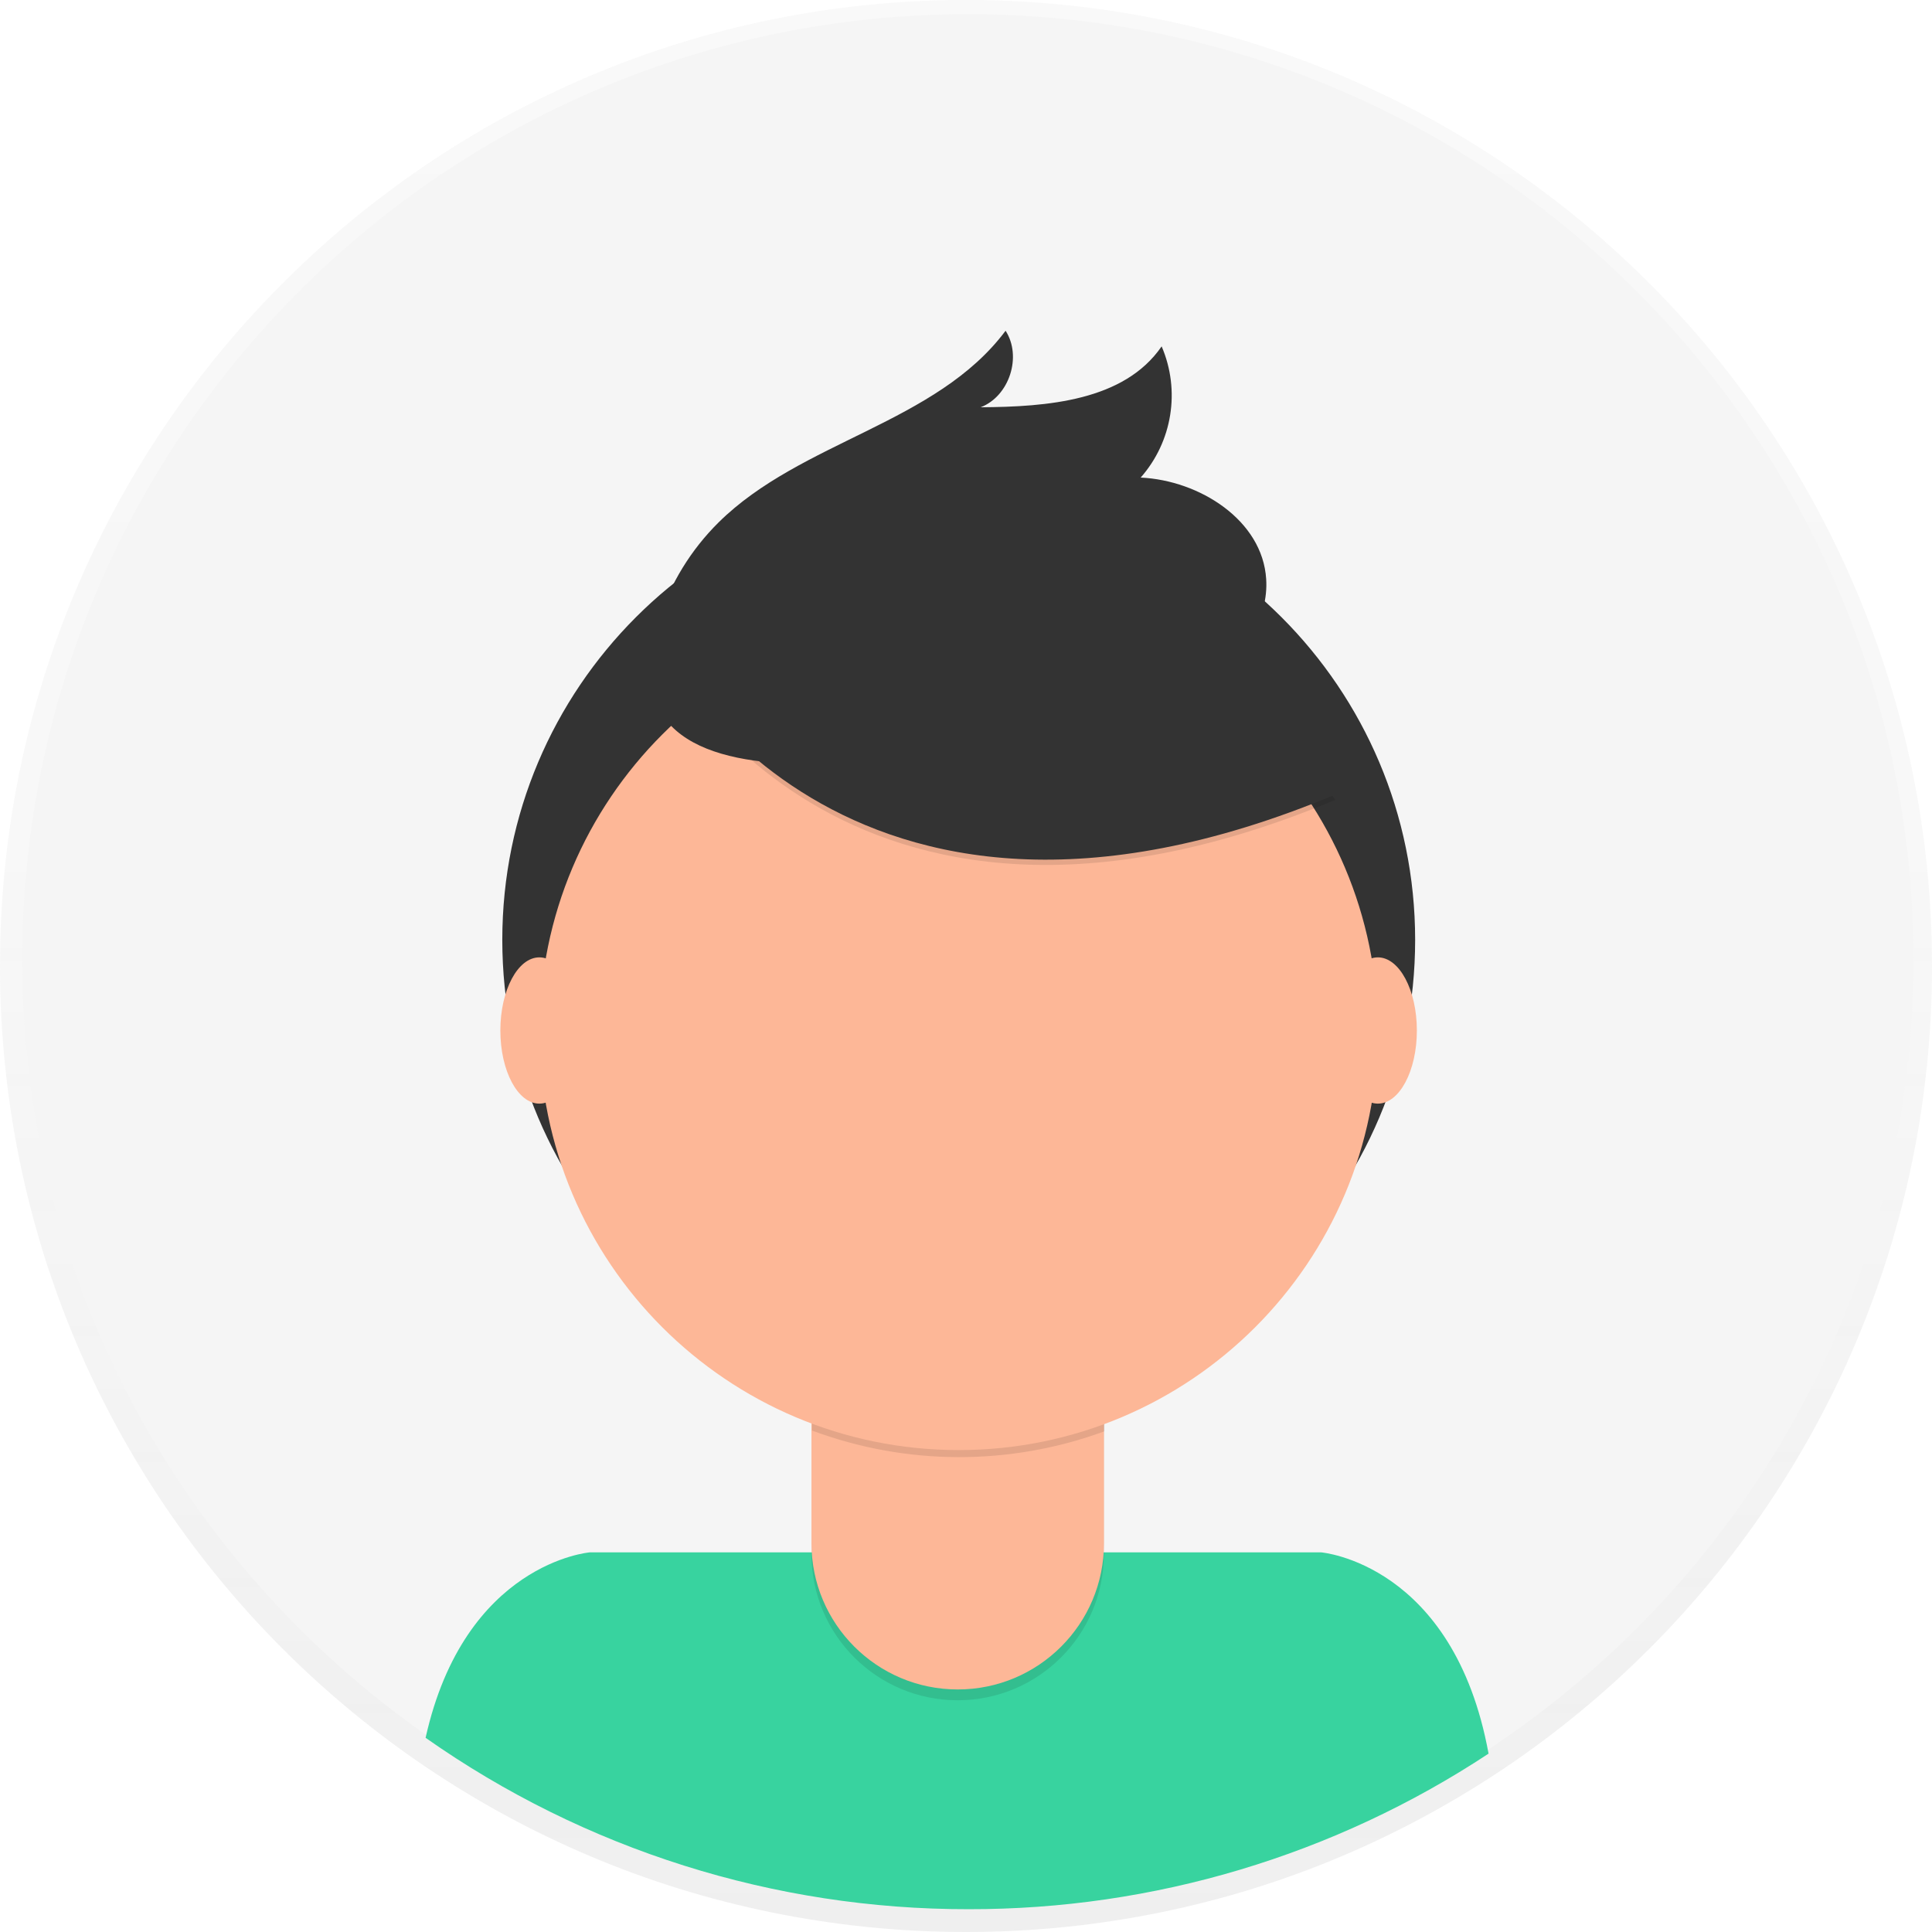
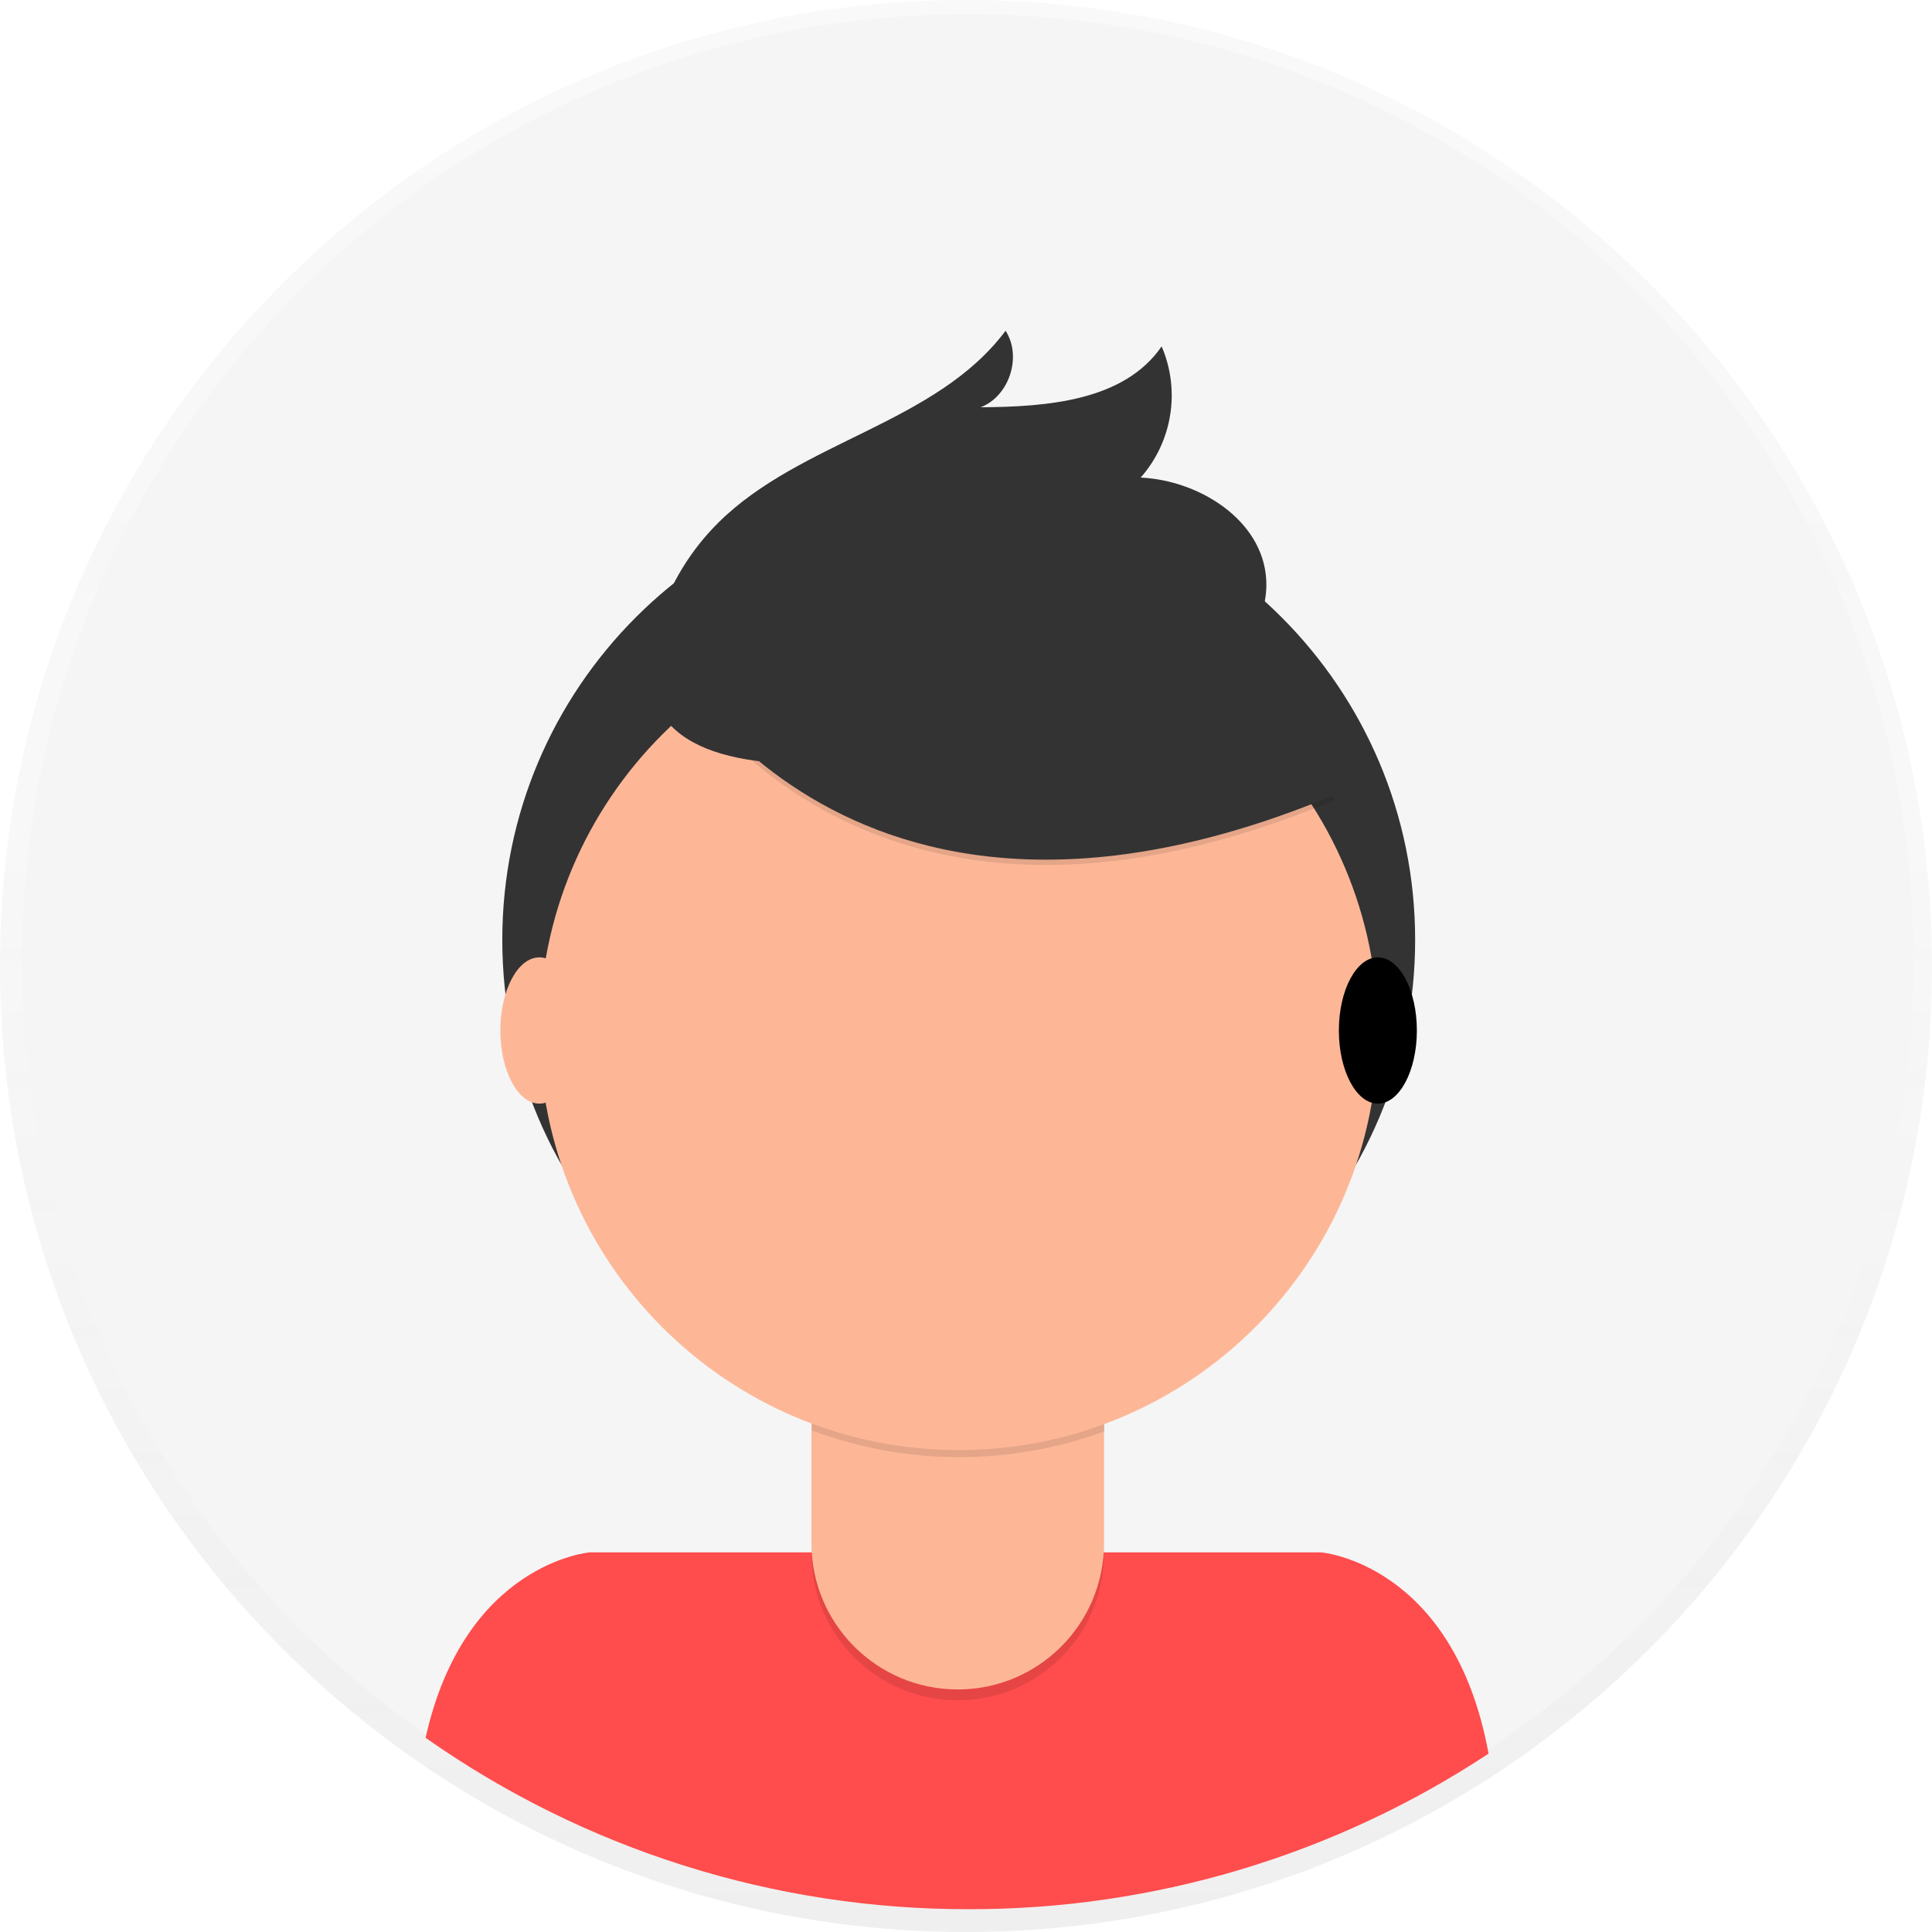
<svg xmlns="http://www.w3.org/2000/svg" id="457bf273-24a3-4fd8-a857-e9b918267d6a" data-name="Layer 1" width="698" height="698" viewBox="0 0 698 698">
  <defs>
    <linearGradient id="b247946c-c62f-4d08-994a-4c3d64e1e98f" x1="349" y1="698" x2="349" gradientUnits="userSpaceOnUse">
      <stop offset="0" stop-color="gray" stop-opacity="0.25" />
      <stop offset="0.54" stop-color="gray" stop-opacity="0.12" />
      <stop offset="1" stop-color="gray" stop-opacity="0.1" />
    </linearGradient>
  </defs>
  <g opacity="0.5">
    <circle cx="349" cy="349" r="349" fill="url(#b247946c-c62f-4d08-994a-4c3d64e1e98f)" />
  </g>
  <circle cx="349.68" cy="346.77" r="341.64" fill="#f5f5f5" />
-   <path d="M601,790.76a340,340,0,0,0,187.79-56.2c-12.59-68.8-60.5-72.72-60.5-72.72H464.09s-45.21,3.71-59.33,67A340.07,340.07,0,0,0,601,790.76Z" transform="translate(-251 -101)" fill="#38d39f" />
+   <path d="M601,790.76a340,340,0,0,0,187.79-56.2c-12.59-68.8-60.5-72.72-60.5-72.72H464.09s-45.21,3.71-59.33,67A340.07,340.07,0,0,0,601,790.76Z" transform="translate(-251 -101)" fill="#ff4c4c" />
  <circle cx="346.37" cy="339.57" r="164.9" fill="#333" />
  <path d="M293.15,476.92H398.81a0,0,0,0,1,0,0v84.53A52.83,52.83,0,0,1,346,614.28h0a52.83,52.83,0,0,1-52.83-52.83V476.92a0,0,0,0,1,0,0Z" opacity="0.1" />
  <path d="M296.5,473h99a3.35,3.35,0,0,1,3.35,3.35v81.18A52.83,52.83,0,0,1,346,610.37h0a52.83,52.83,0,0,1-52.83-52.83V476.35A3.35,3.35,0,0,1,296.5,473Z" fill="#fdb797" />
  <path d="M544.34,617.82a152.07,152.07,0,0,0,105.66.29v-13H544.34Z" transform="translate(-251 -101)" opacity="0.1" />
  <circle cx="346.37" cy="372.44" r="151.45" fill="#fdb797" />
  <path d="M489.49,335.68S553.32,465.24,733.37,390l-41.92-65.73-74.31-26.67Z" transform="translate(-251 -101)" opacity="0.1" />
  <path d="M489.49,333.78s63.83,129.56,243.88,54.3l-41.92-65.73-74.31-26.67Z" transform="translate(-251 -101)" fill="#333" />
  <path d="M488.93,325a87.49,87.49,0,0,1,21.69-35.27c29.79-29.45,78.63-35.66,103.68-69.24,6,9.32,1.36,23.65-9,27.65,24-.16,51.81-2.26,65.38-22a44.89,44.89,0,0,1-7.57,47.4c21.27,1,44,15.4,45.34,36.65.92,14.16-8,27.56-19.59,35.68s-25.71,11.85-39.56,14.9C608.86,369.7,462.54,407.07,488.93,325Z" transform="translate(-251 -101)" fill="#333" />
  <ellipse cx="194.86" cy="372.3" rx="14.09" ry="26.42" fill="#fdb797" />
-   <ellipse cx="497.8" cy="372.3" rx="14.09" ry="26.42" fill="#fdb797" />
+   <ellipse cx="497.8" cy="372.3" rx="14.09" ry="26.42" fill="##ff4c4c" />
</svg>
